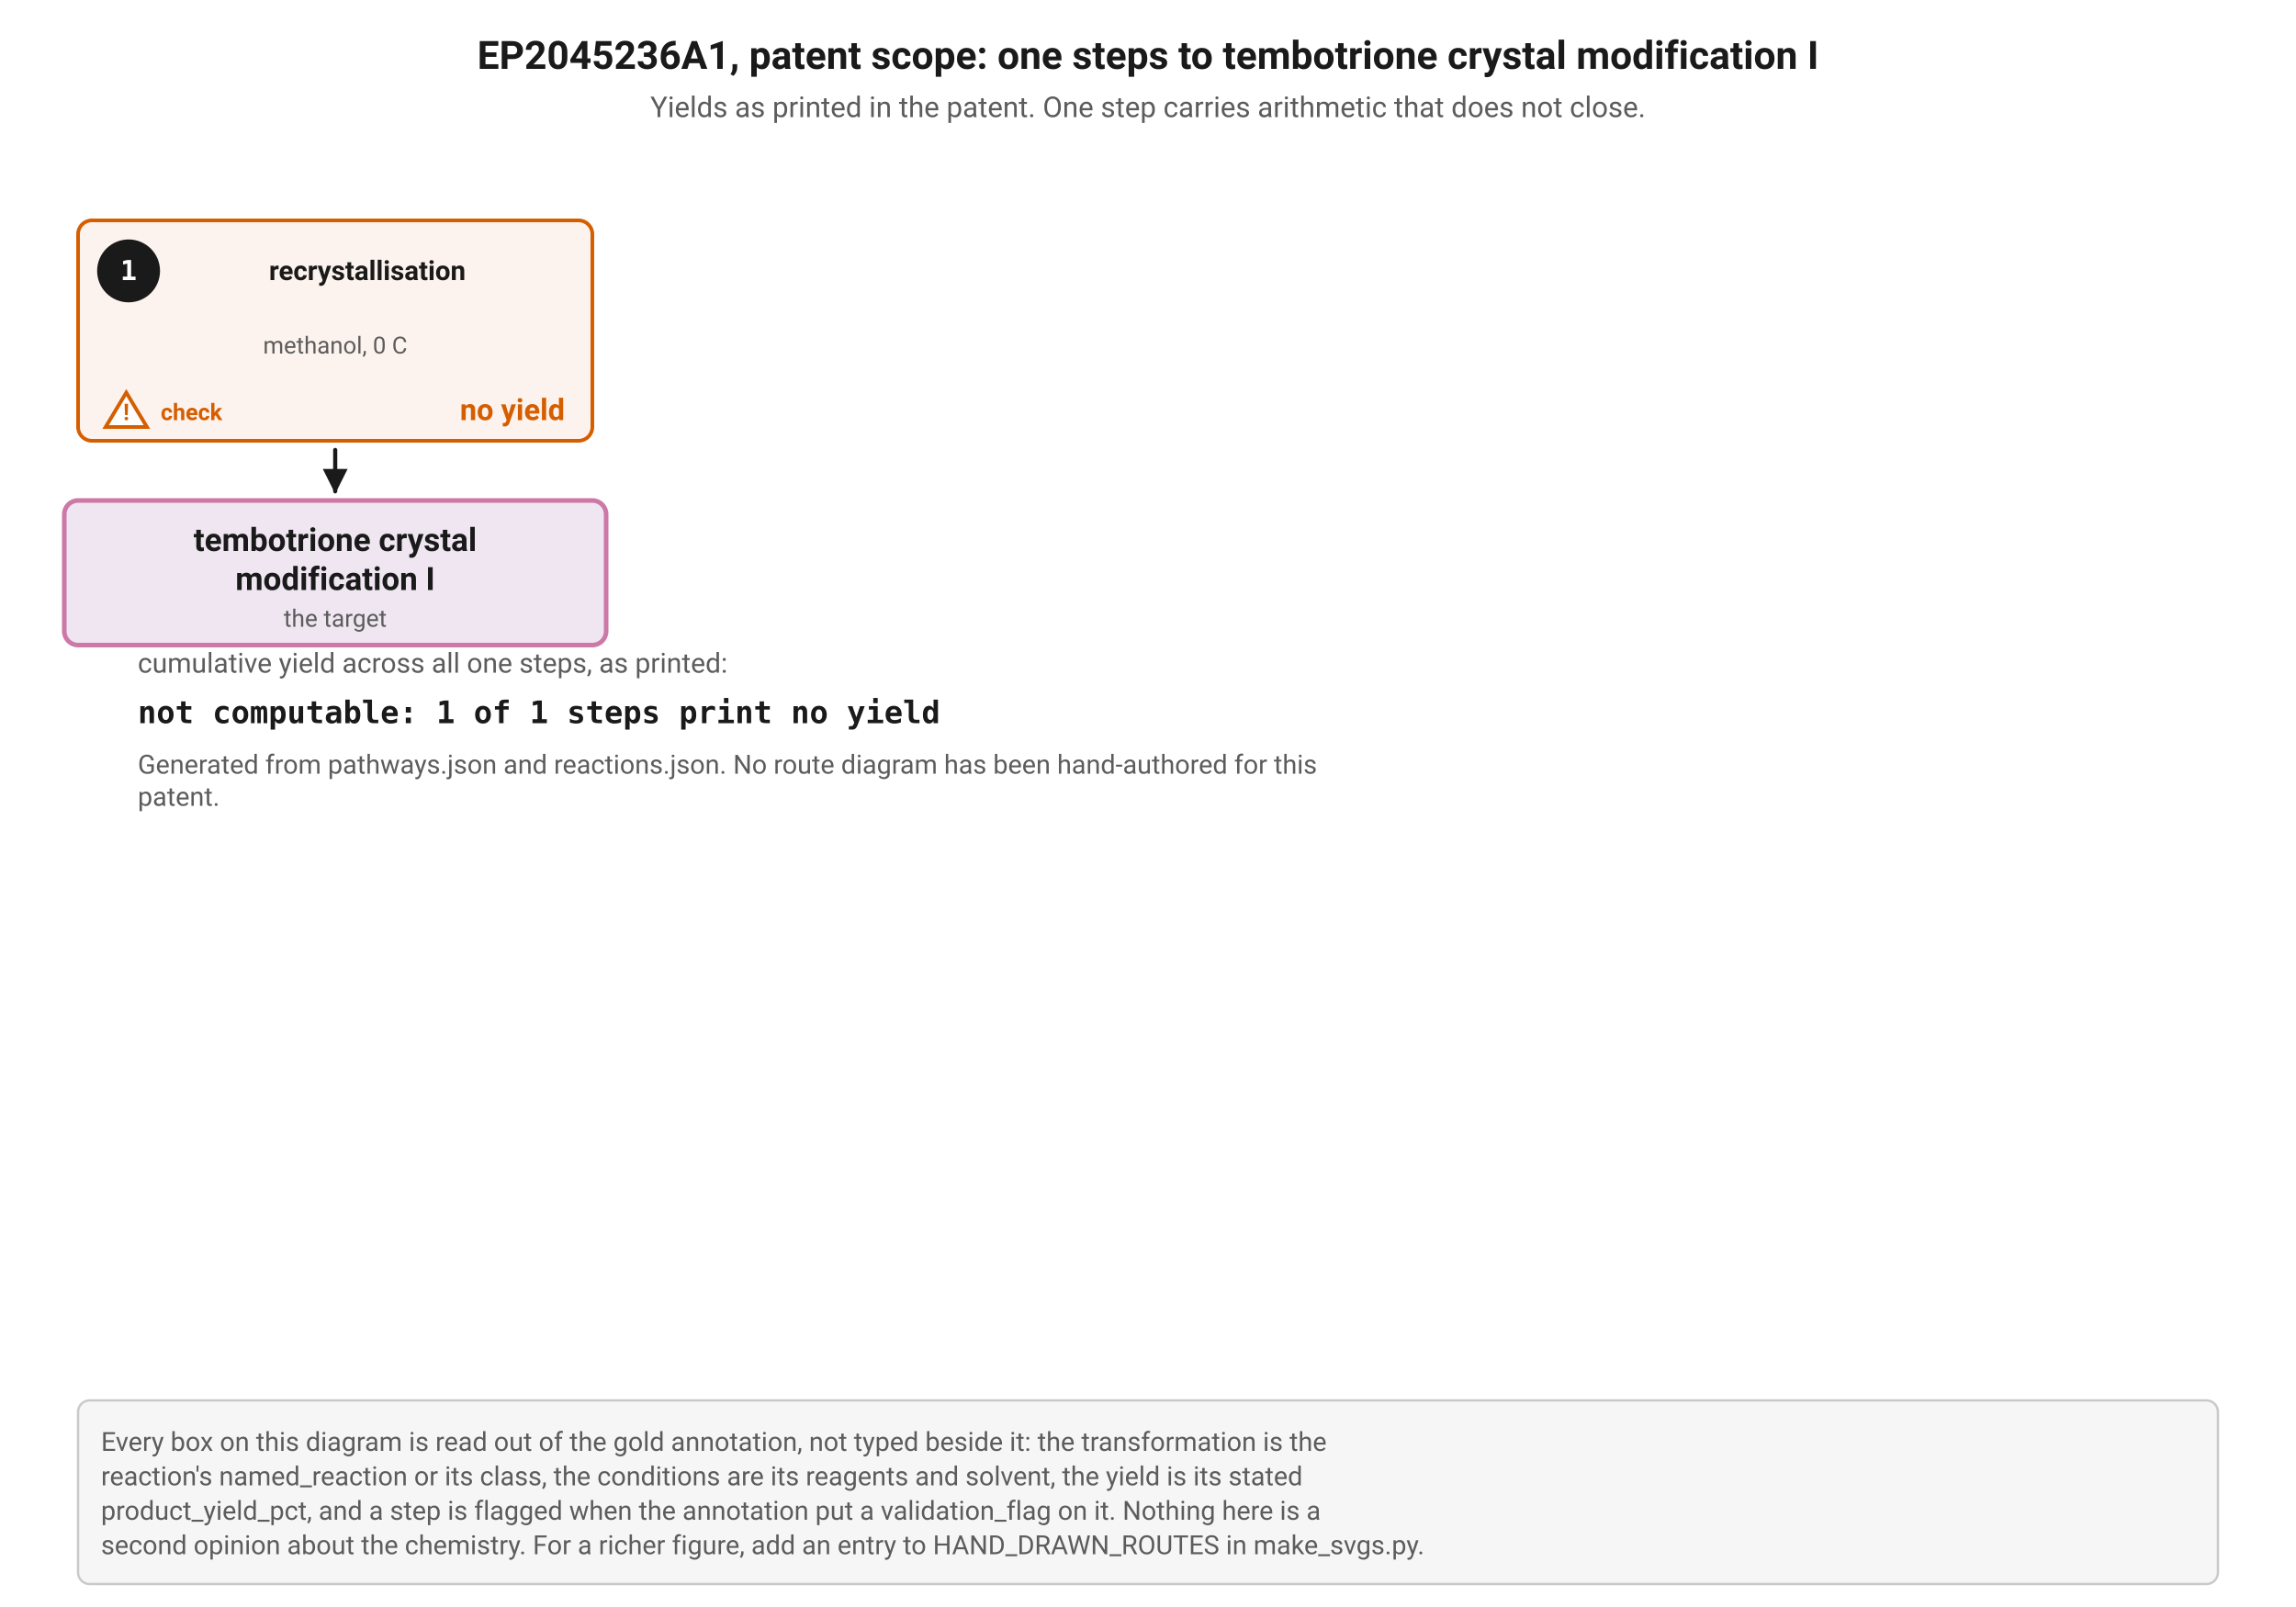
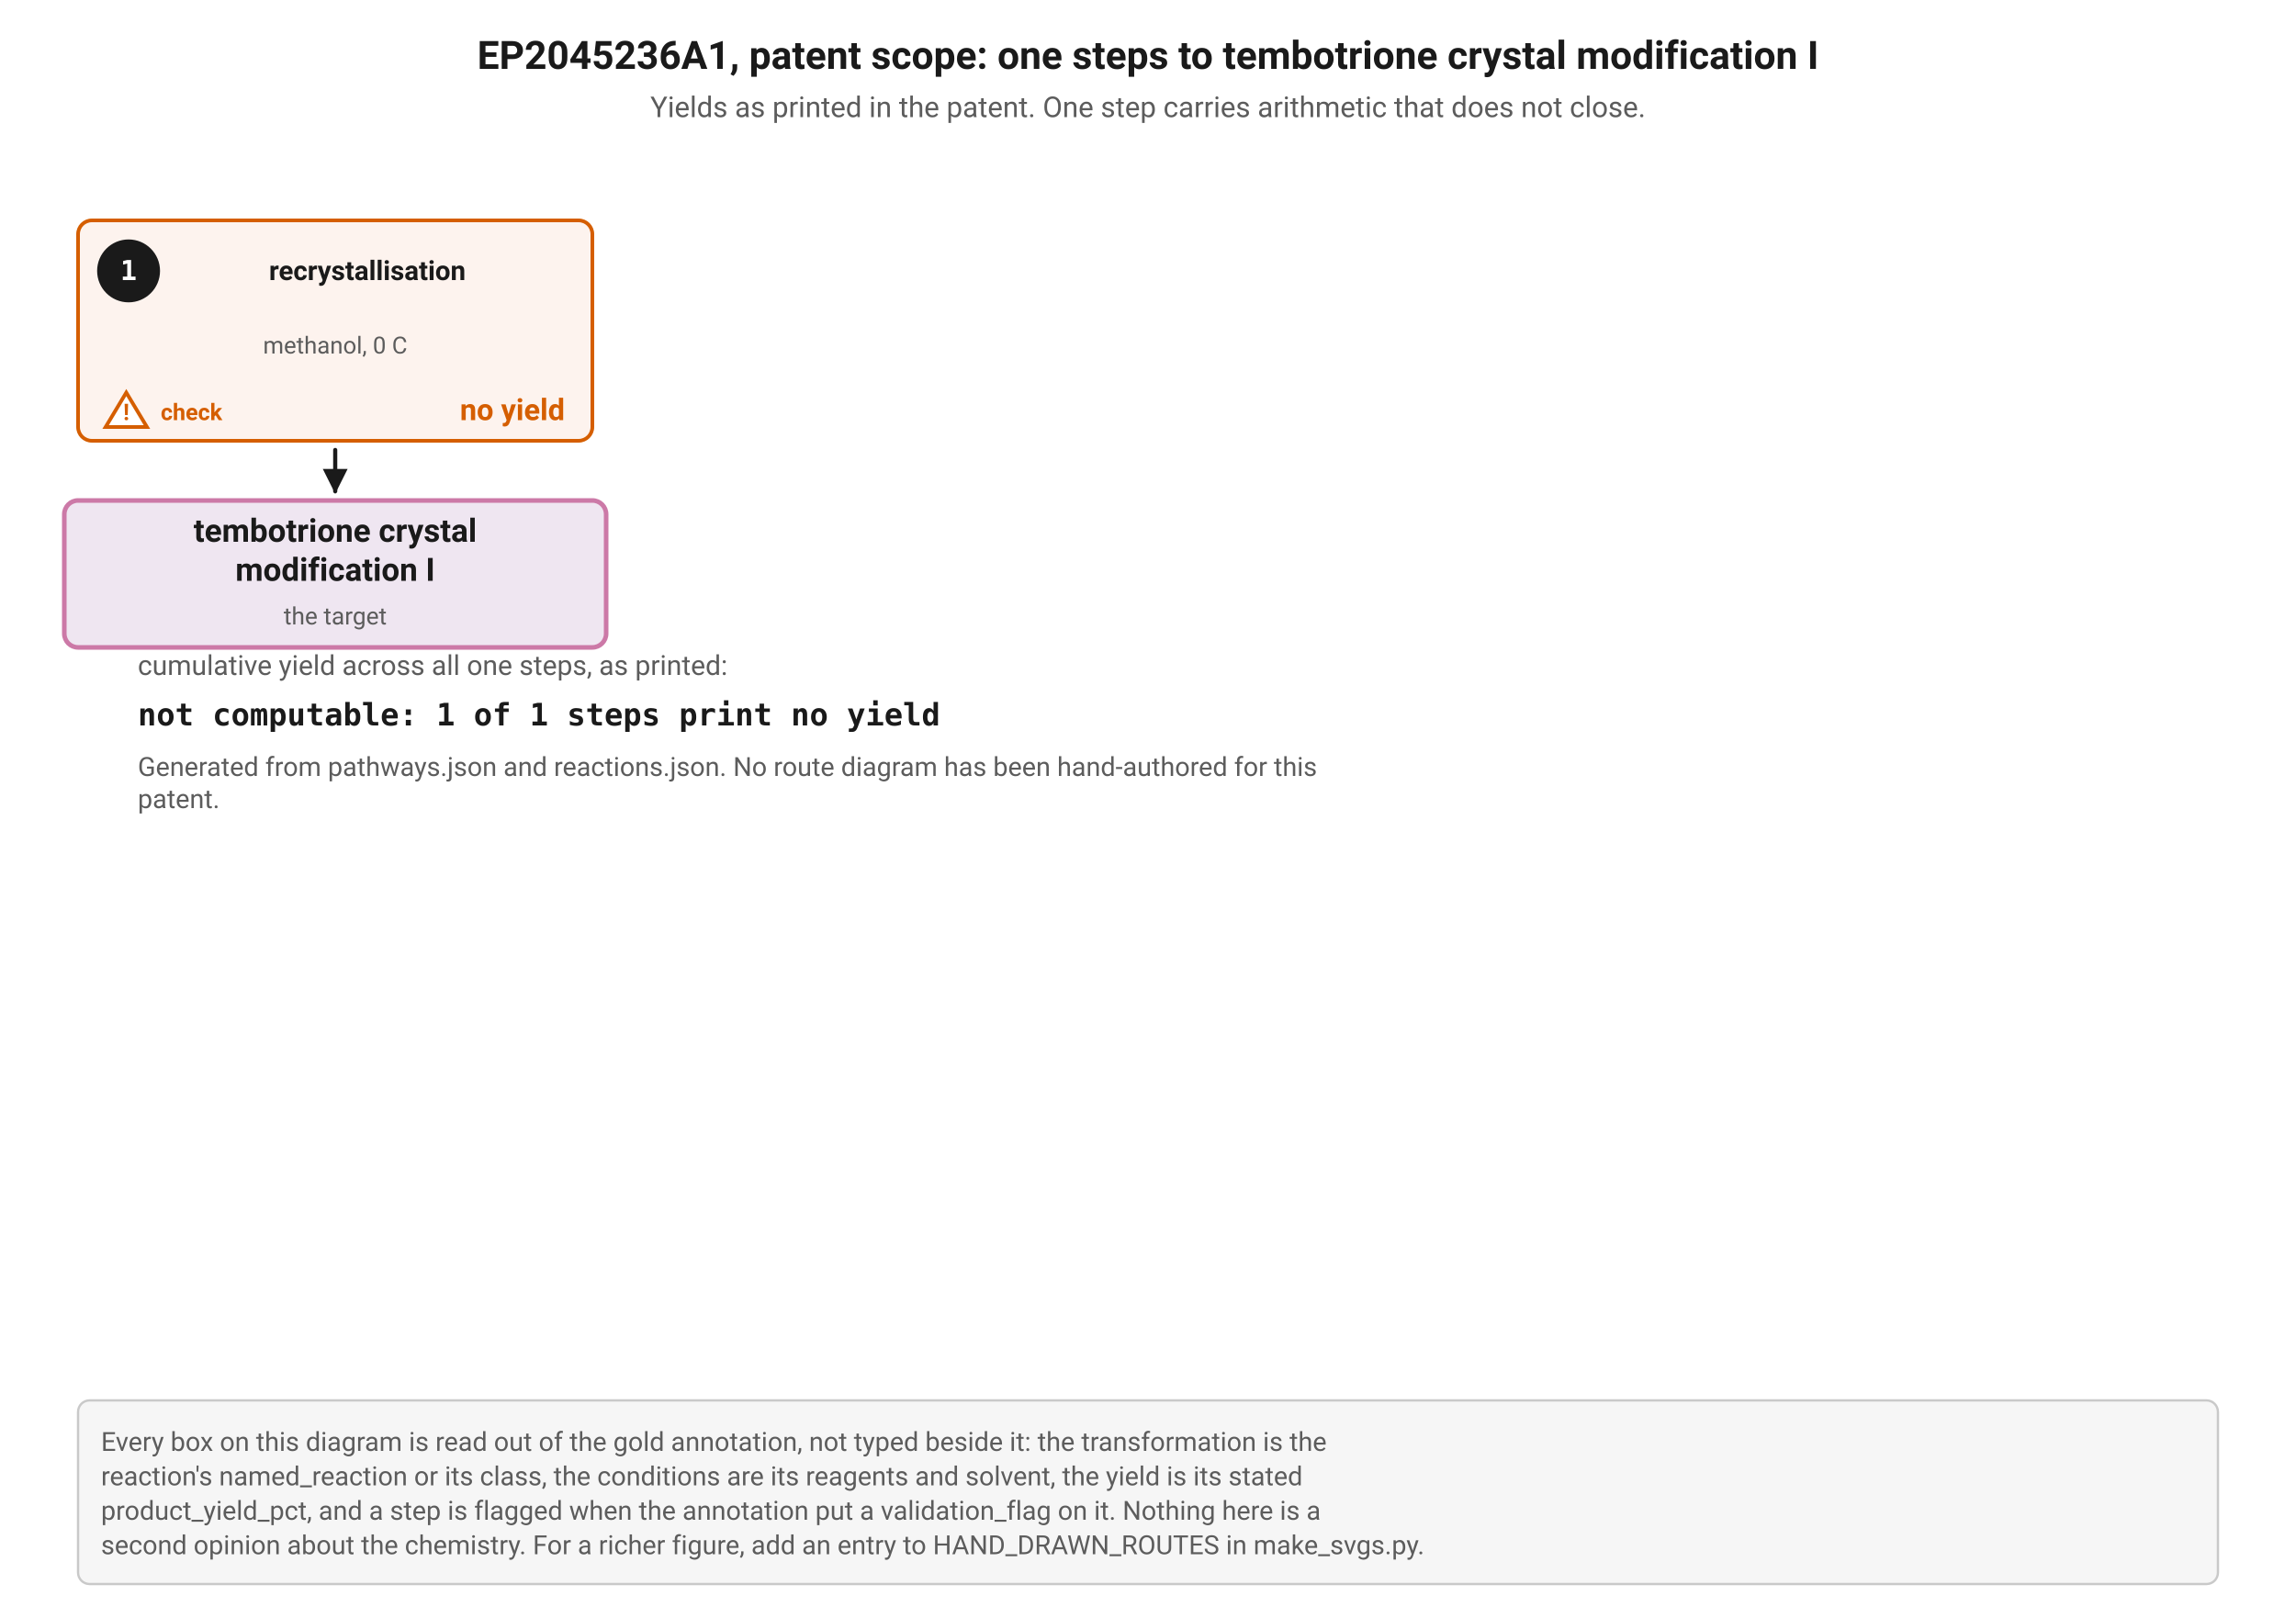
<svg xmlns="http://www.w3.org/2000/svg" viewBox="0 0 1000 700" width="100%" role="img" aria-labelledby="m2t m2d">
  <defs>
    <marker id="m2arrow" viewBox="0 0 10 10" refX="9" refY="5" markerWidth="6" markerHeight="6" orient="auto-start-reverse">
      <path d="M 0 0 L 10 5 L 0 10 z" fill="#1a1a1a" />
    </marker>
    <pattern id="m2hatch" width="7" height="7" patternUnits="userSpaceOnUse" patternTransform="rotate(45)">
      <line x1="0" y1="0" x2="0" y2="7" stroke="#5c5c5c" stroke-width="2.2" />
    </pattern>
  </defs>
  <rect width="1000" height="700" fill="#ffffff" />
  <text x="500" y="30" font-family="ui-sans-serif, -apple-system, Segoe UI, Roboto, sans-serif" font-size="17" font-weight="600" fill="#1a1a1a" text-anchor="middle">EP2045236A1, patent scope: one steps to tembotrione crystal modification I</text>
  <text x="500" y="51" font-family="ui-sans-serif, -apple-system, Segoe UI, Roboto, sans-serif" font-size="12.5" font-weight="normal" fill="#5c5c5c" text-anchor="middle">Yields as printed in the patent. One step carries arithmetic that does not close.</text>
  <rect x="34" y="96" width="224" height="96" rx="6" fill="#fdf3ee" fill-opacity="1" stroke="#D55E00" stroke-width="1.6" />
  <circle cx="56" cy="118" r="13" fill="#1a1a1a" stroke="#1a1a1a" stroke-width="1.4" />
  <text x="56" y="122" font-family="ui-monospace, SFMono-Regular, Menlo, monospace" font-size="12" font-weight="700" fill="#ffffff" text-anchor="middle">1</text>
  <text x="160.0" y="122" font-family="ui-sans-serif, -apple-system, Segoe UI, Roboto, sans-serif" font-size="11.8" font-weight="600" fill="#1a1a1a" text-anchor="middle">recrystallisation</text>
  <text x="146.0" y="154" font-family="ui-sans-serif, -apple-system, Segoe UI, Roboto, sans-serif" font-size="10.3" font-weight="normal" fill="#5c5c5c" text-anchor="middle">methanol, 0 C</text>
  <text x="246" y="183" font-family="ui-sans-serif, -apple-system, Segoe UI, Roboto, sans-serif" font-size="13" font-weight="700" fill="#D55E00" text-anchor="end">no yield</text>
  <polygon points="46,186 55,171 64,186" fill="#ffffff" stroke="#D55E00" stroke-width="1.6" />
  <text x="55" y="183" font-family="ui-sans-serif, -apple-system, Segoe UI, Roboto, sans-serif" font-size="10" font-weight="700" fill="#D55E00" text-anchor="middle">!</text>
  <text x="70" y="183" font-family="ui-sans-serif, -apple-system, Segoe UI, Roboto, sans-serif" font-size="10" font-weight="600" fill="#D55E00" text-anchor="start">check</text>
-   <rect x="28" y="218" width="236" height="63" rx="6" fill="#efe6f1" fill-opacity="1" stroke="#CC79A7" stroke-width="2" />
-   <text x="146.0" y="240" font-family="ui-sans-serif, -apple-system, Segoe UI, Roboto, sans-serif" font-size="14" font-weight="700" fill="#1a1a1a" text-anchor="middle">tembotrione crystal</text>
-   <text x="146.0" y="257" font-family="ui-sans-serif, -apple-system, Segoe UI, Roboto, sans-serif" font-size="14" font-weight="700" fill="#1a1a1a" text-anchor="middle">modification I</text>
-   <text x="146.0" y="273" font-family="ui-sans-serif, -apple-system, Segoe UI, Roboto, sans-serif" font-size="10.5" font-weight="normal" fill="#5c5c5c" text-anchor="middle">the target</text>
+   <rect x="28" y="218" width="236" height="64" rx="6" fill="#efe6f1" fill-opacity="1" stroke="#CC79A7" stroke-width="2" />
+   <text x="146.0" y="236" font-family="ui-sans-serif, -apple-system, Segoe UI, Roboto, sans-serif" font-size="14" font-weight="700" fill="#1a1a1a" text-anchor="middle">tembotrione crystal</text>
+   <text x="146.0" y="253" font-family="ui-sans-serif, -apple-system, Segoe UI, Roboto, sans-serif" font-size="14" font-weight="700" fill="#1a1a1a" text-anchor="middle">modification I</text>
+   <text x="146.0" y="272" font-family="ui-sans-serif, -apple-system, Segoe UI, Roboto, sans-serif" font-size="10.5" font-weight="normal" fill="#5c5c5c" text-anchor="middle">the target</text>
  <line x1="146.0" y1="196" x2="146.0" y2="214" stroke="#1a1a1a" stroke-width="1.8" stroke-linecap="round" marker-end="url(#m2arrow)" />
-   <text x="60" y="293" font-family="ui-sans-serif, -apple-system, Segoe UI, Roboto, sans-serif" font-size="12" font-weight="normal" fill="#5c5c5c" text-anchor="start">cumulative yield across all one steps, as printed:</text>
-   <text x="60" y="315" font-family="ui-monospace, SFMono-Regular, Menlo, monospace" font-size="13.5" font-weight="700" fill="#1a1a1a" text-anchor="start">not computable: 1 of 1 steps print no yield</text>
-   <text x="60" y="337" font-family="ui-sans-serif, -apple-system, Segoe UI, Roboto, sans-serif" font-size="11.5" font-weight="normal" fill="#5c5c5c" text-anchor="start">Generated from pathways.json and reactions.json. No route diagram has been hand-authored for this</text>
-   <text x="60" y="351" font-family="ui-sans-serif, -apple-system, Segoe UI, Roboto, sans-serif" font-size="11.5" font-weight="normal" fill="#5c5c5c" text-anchor="start">patent.</text>
+   <text x="60" y="294" font-family="ui-sans-serif, -apple-system, Segoe UI, Roboto, sans-serif" font-size="12" font-weight="normal" fill="#5c5c5c" text-anchor="start">cumulative yield across all one steps, as printed:</text>
+   <text x="60" y="316" font-family="ui-monospace, SFMono-Regular, Menlo, monospace" font-size="13.5" font-weight="700" fill="#1a1a1a" text-anchor="start">not computable: 1 of 1 steps print no yield</text>
+   <text x="60" y="338" font-family="ui-sans-serif, -apple-system, Segoe UI, Roboto, sans-serif" font-size="11.5" font-weight="normal" fill="#5c5c5c" text-anchor="start">Generated from pathways.json and reactions.json. No route diagram has been hand-authored for this</text>
+   <text x="60" y="352" font-family="ui-sans-serif, -apple-system, Segoe UI, Roboto, sans-serif" font-size="11.5" font-weight="normal" fill="#5c5c5c" text-anchor="start">patent.</text>
  <rect x="34" y="610" width="932" height="80" rx="5" fill="#f6f6f6" fill-opacity="1" stroke="#c9c9c9" stroke-width="1" />
  <text x="44" y="632" font-family="ui-sans-serif, -apple-system, Segoe UI, Roboto, sans-serif" font-size="11.5" font-weight="normal" fill="#5c5c5c" text-anchor="start">Every box on this diagram is read out of the gold annotation, not typed beside it: the transformation is the</text>
  <text x="44" y="647" font-family="ui-sans-serif, -apple-system, Segoe UI, Roboto, sans-serif" font-size="11.5" font-weight="normal" fill="#5c5c5c" text-anchor="start">reaction's named_reaction or its class, the conditions are its reagents and solvent, the yield is its stated</text>
  <text x="44" y="662" font-family="ui-sans-serif, -apple-system, Segoe UI, Roboto, sans-serif" font-size="11.5" font-weight="normal" fill="#5c5c5c" text-anchor="start">product_yield_pct, and a step is flagged when the annotation put a validation_flag on it. Nothing here is a</text>
  <text x="44" y="677" font-family="ui-sans-serif, -apple-system, Segoe UI, Roboto, sans-serif" font-size="11.5" font-weight="normal" fill="#5c5c5c" text-anchor="start">second opinion about the chemistry. For a richer figure, add an entry to HAND_DRAWN_ROUTES in make_svgs.py.</text>
</svg>
